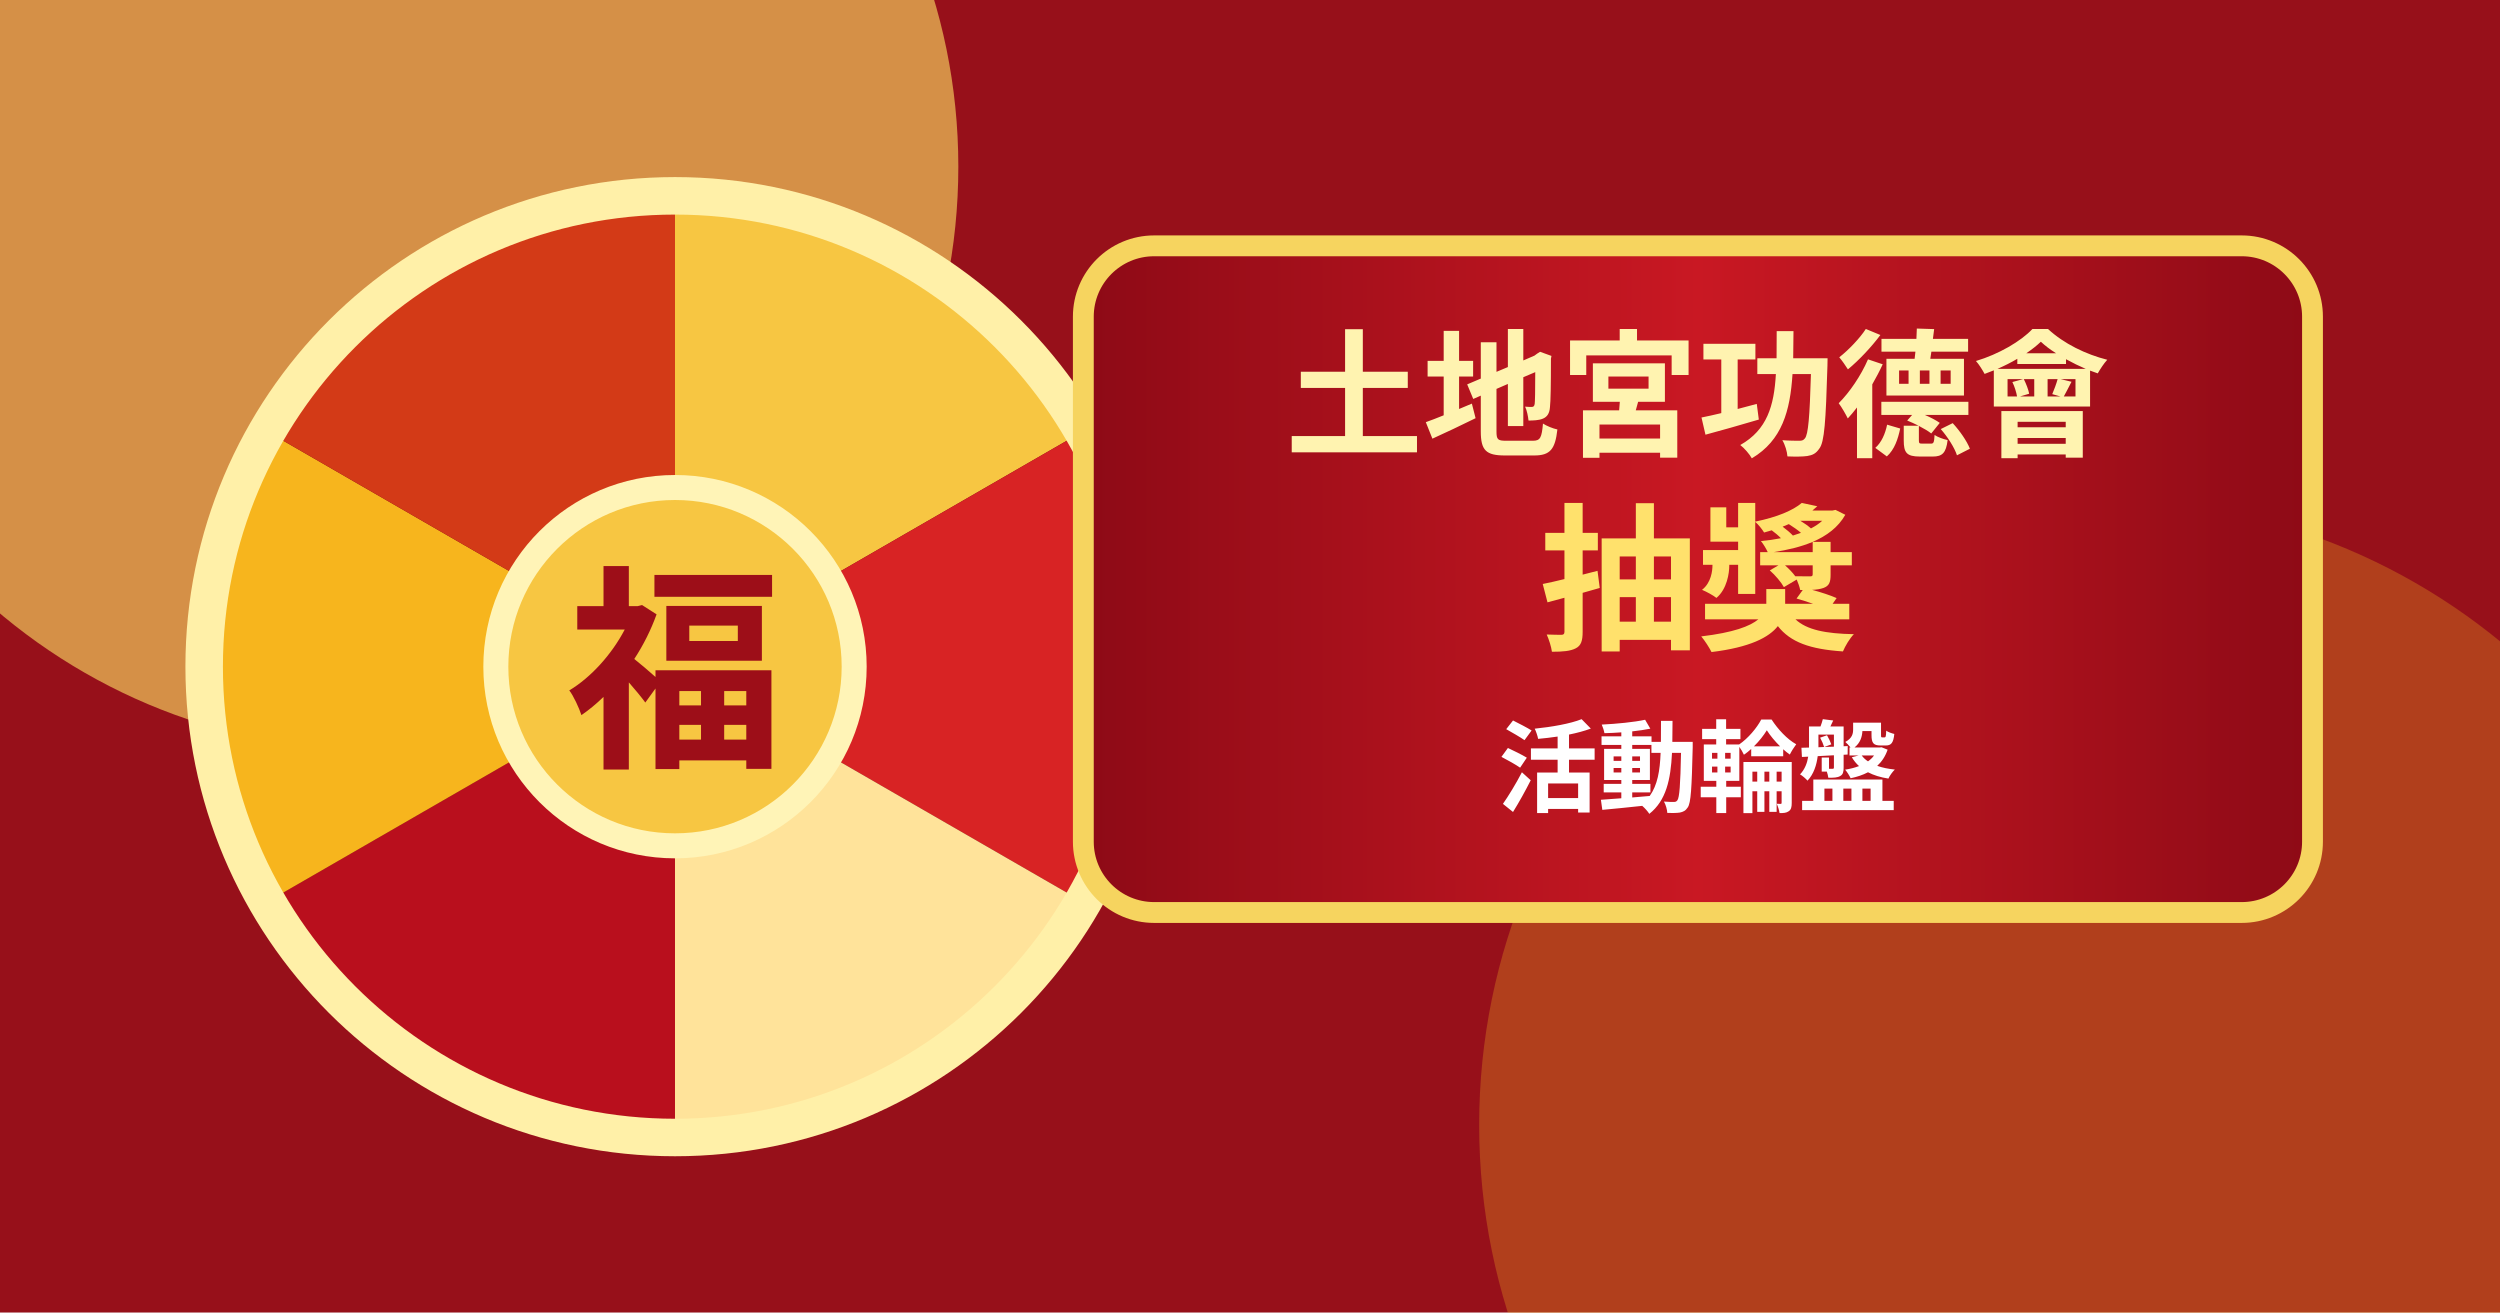
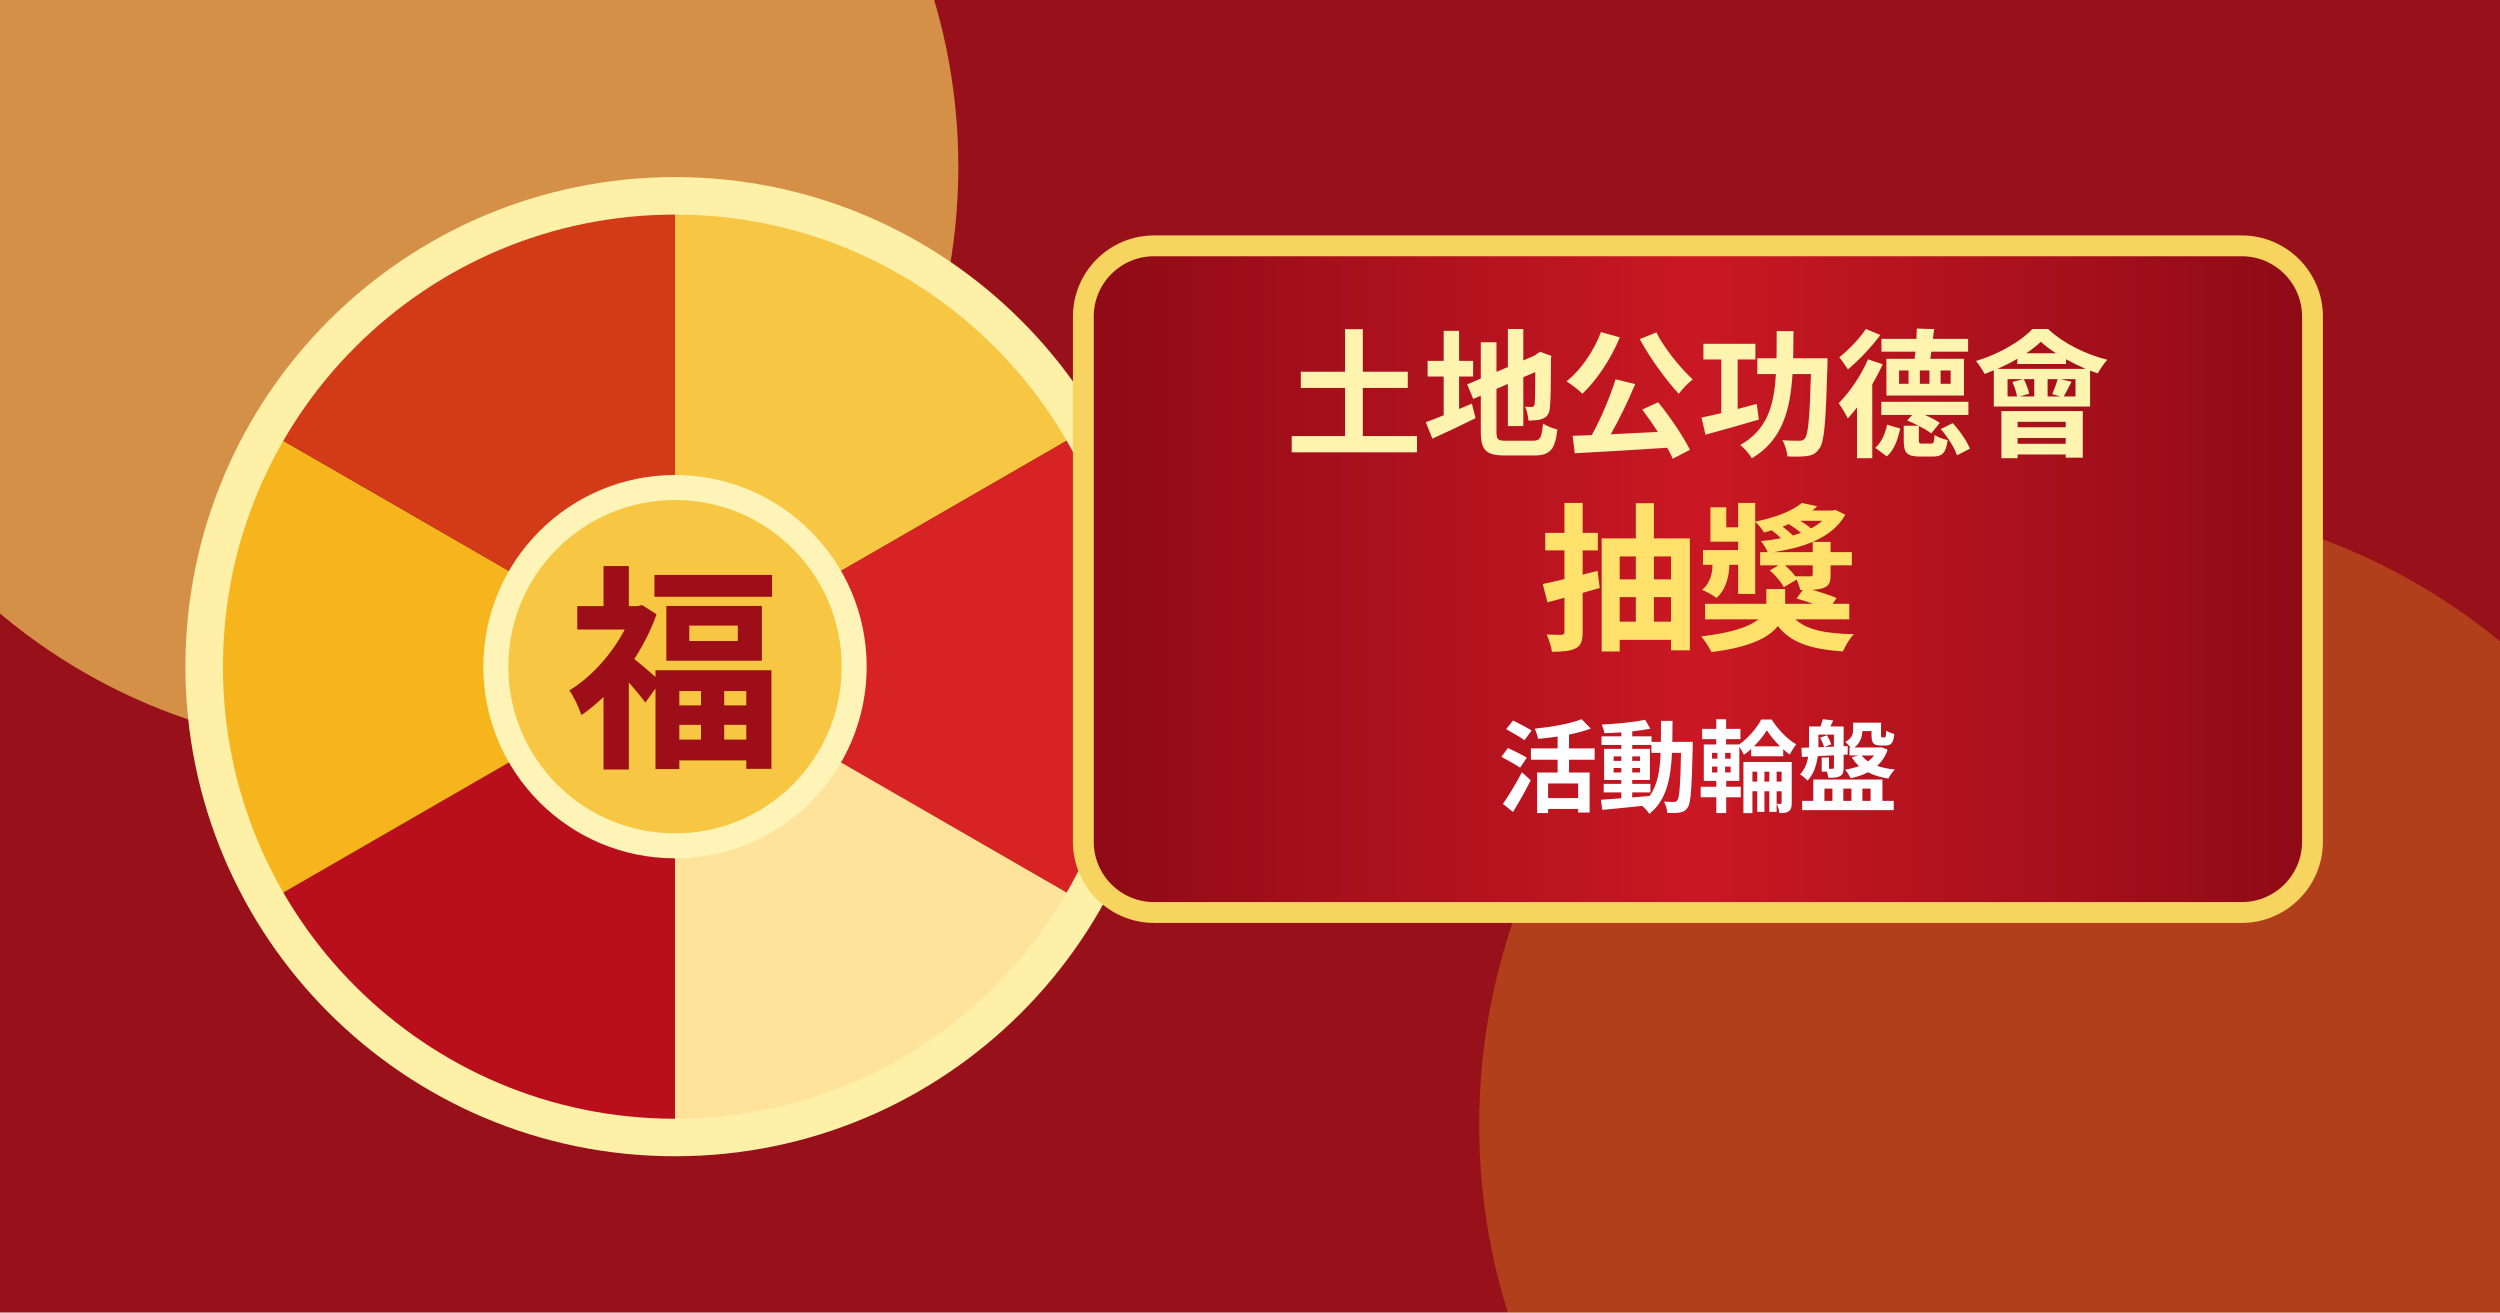
- <svg xmlns="http://www.w3.org/2000/svg" viewBox="0 0 1200 630" role="img" aria-label="土地宮功德會抽獎">
+ <svg xmlns="http://www.w3.org/2000/svg" viewBox="0 0 1200 630" role="img" aria-label="土地公功德會抽獎">
  <defs>
    <radialGradient id="shine" cx="20%" cy="15%" r="65%">
      <stop offset="0%" stop-color="#fff7c5" />
      <stop offset="45%" stop-color="#f7c642" />
      <stop offset="100%" stop-color="#a90f1c" />
    </radialGradient>
    <linearGradient id="bar" x1="0" x2="1">
      <stop offset="0%" stop-color="#8d0a16" />
      <stop offset="50%" stop-color="#c91823" />
      <stop offset="100%" stop-color="#8d0a16" />
    </linearGradient>
  </defs>
  <rect width="1200" height="630" fill="#97101a" />
  <circle cx="180" cy="80" r="280" fill="#f6d45f" opacity="0.65" />
  <circle cx="1010" cy="540" r="300" fill="#f4b820" opacity="0.28" />
  <g transform="translate(92 88)">
    <circle cx="232" cy="232" r="218" fill="#6d0710" />
    <path d="M232 14a218 218 0 0 1 189 109L232 232Z" fill="#f7c642" />
    <path d="M421 123a218 218 0 0 1 0 218L232 232Z" fill="#d82324" />
    <path d="M421 341a218 218 0 0 1-189 109V232Z" fill="#ffe39a" />
    <path d="M232 450A218 218 0 0 1 43 341l189-109Z" fill="#b90f1d" />
    <path d="M43 341a218 218 0 0 1 0-218l189 109Z" fill="#f7b51d" />
    <path d="M43 123A218 218 0 0 1 232 14v218Z" fill="#d33a17" />
    <circle cx="232" cy="232" r="226" fill="none" stroke="#fff0a8" stroke-width="18" />
    <circle cx="232" cy="232" r="86" fill="#f7c642" stroke="#fff4b7" stroke-width="12" />
    <text x="232" y="272" text-anchor="middle" font-size="104" font-family="serif" font-weight="900" fill="#9d0e18">福</text>
  </g>
  <rect x="520" y="118" width="590" height="320" rx="34" fill="url(#bar)" stroke="#f6d45f" stroke-width="10" />
-   <text x="815" y="214" text-anchor="middle" font-family="Noto Sans TC, Microsoft JhengHei, sans-serif" font-size="66" font-weight="900" fill="#fff3b0">土地宮功德會</text>
+   <text x="815" y="214" text-anchor="middle" font-family="Noto Sans TC, Microsoft JhengHei, sans-serif" font-size="66" font-weight="900" fill="#fff3b0">土地公功德會</text>
  <text x="815" y="306" text-anchor="middle" font-family="Noto Sans TC, Microsoft JhengHei, sans-serif" font-size="76" font-weight="900" fill="#ffe16c">抽獎</text>
  <text x="815" y="386" text-anchor="middle" font-family="Noto Sans TC, Microsoft JhengHei, sans-serif" font-size="48" font-weight="900" fill="#ffffff">活動輪盤</text>
</svg>
